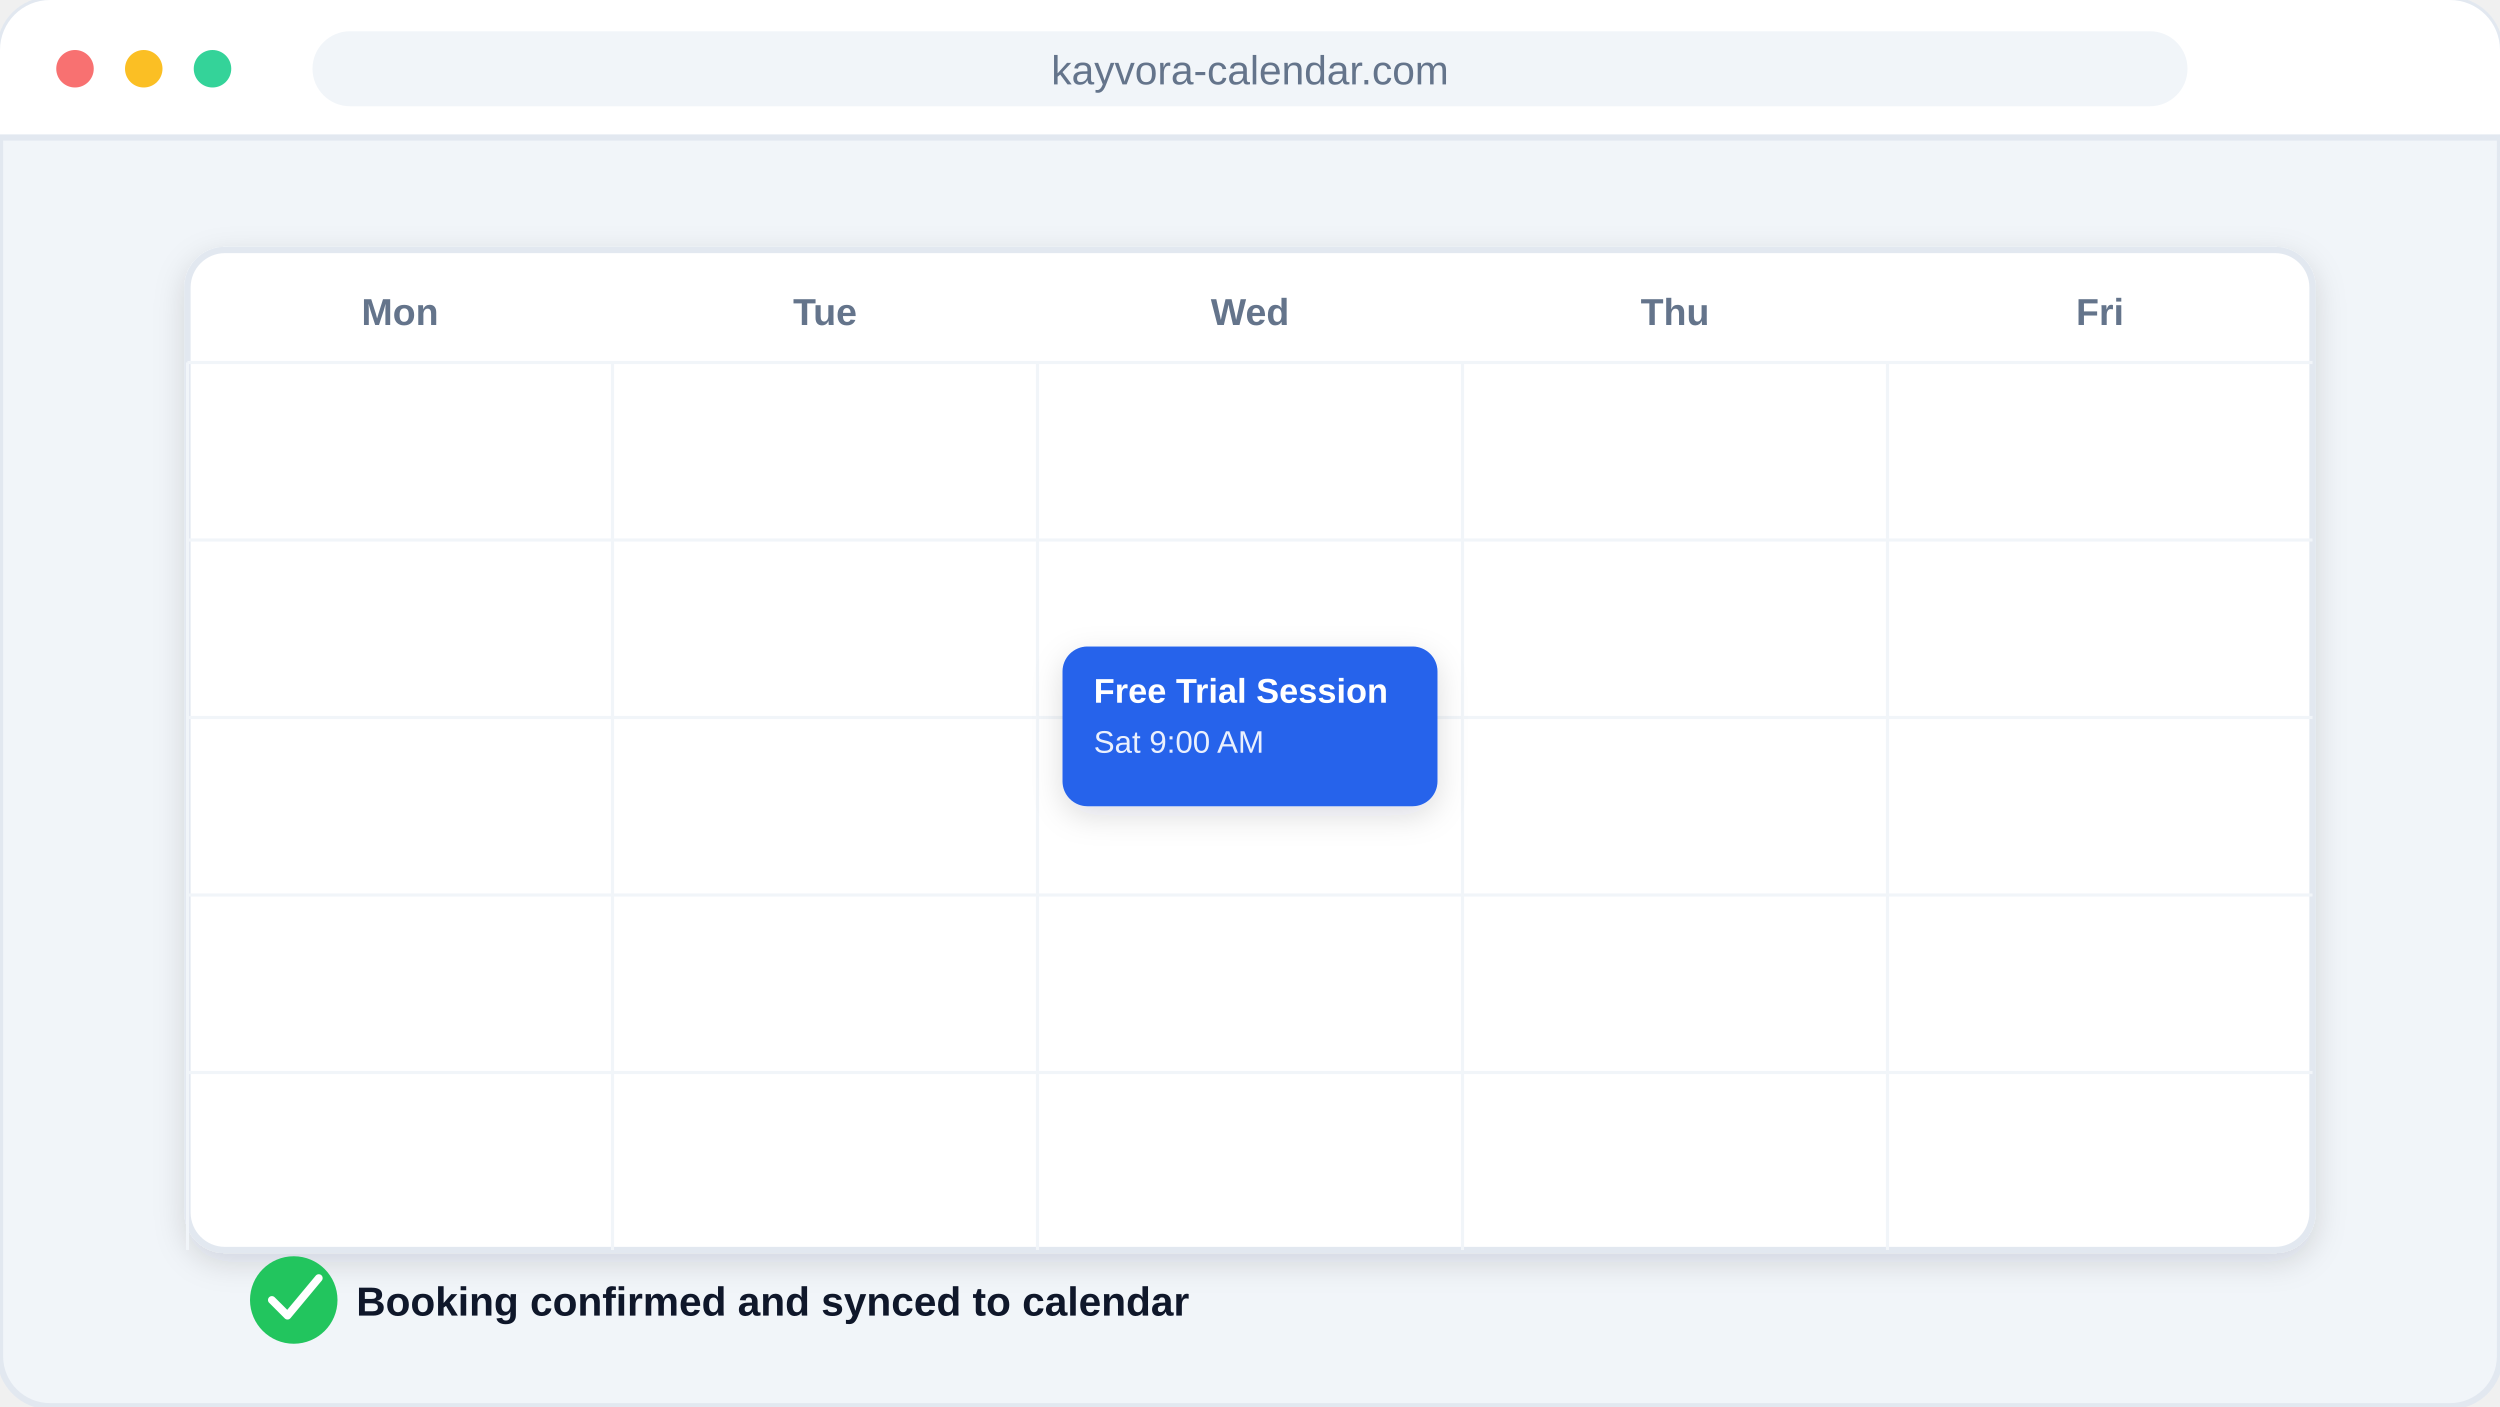
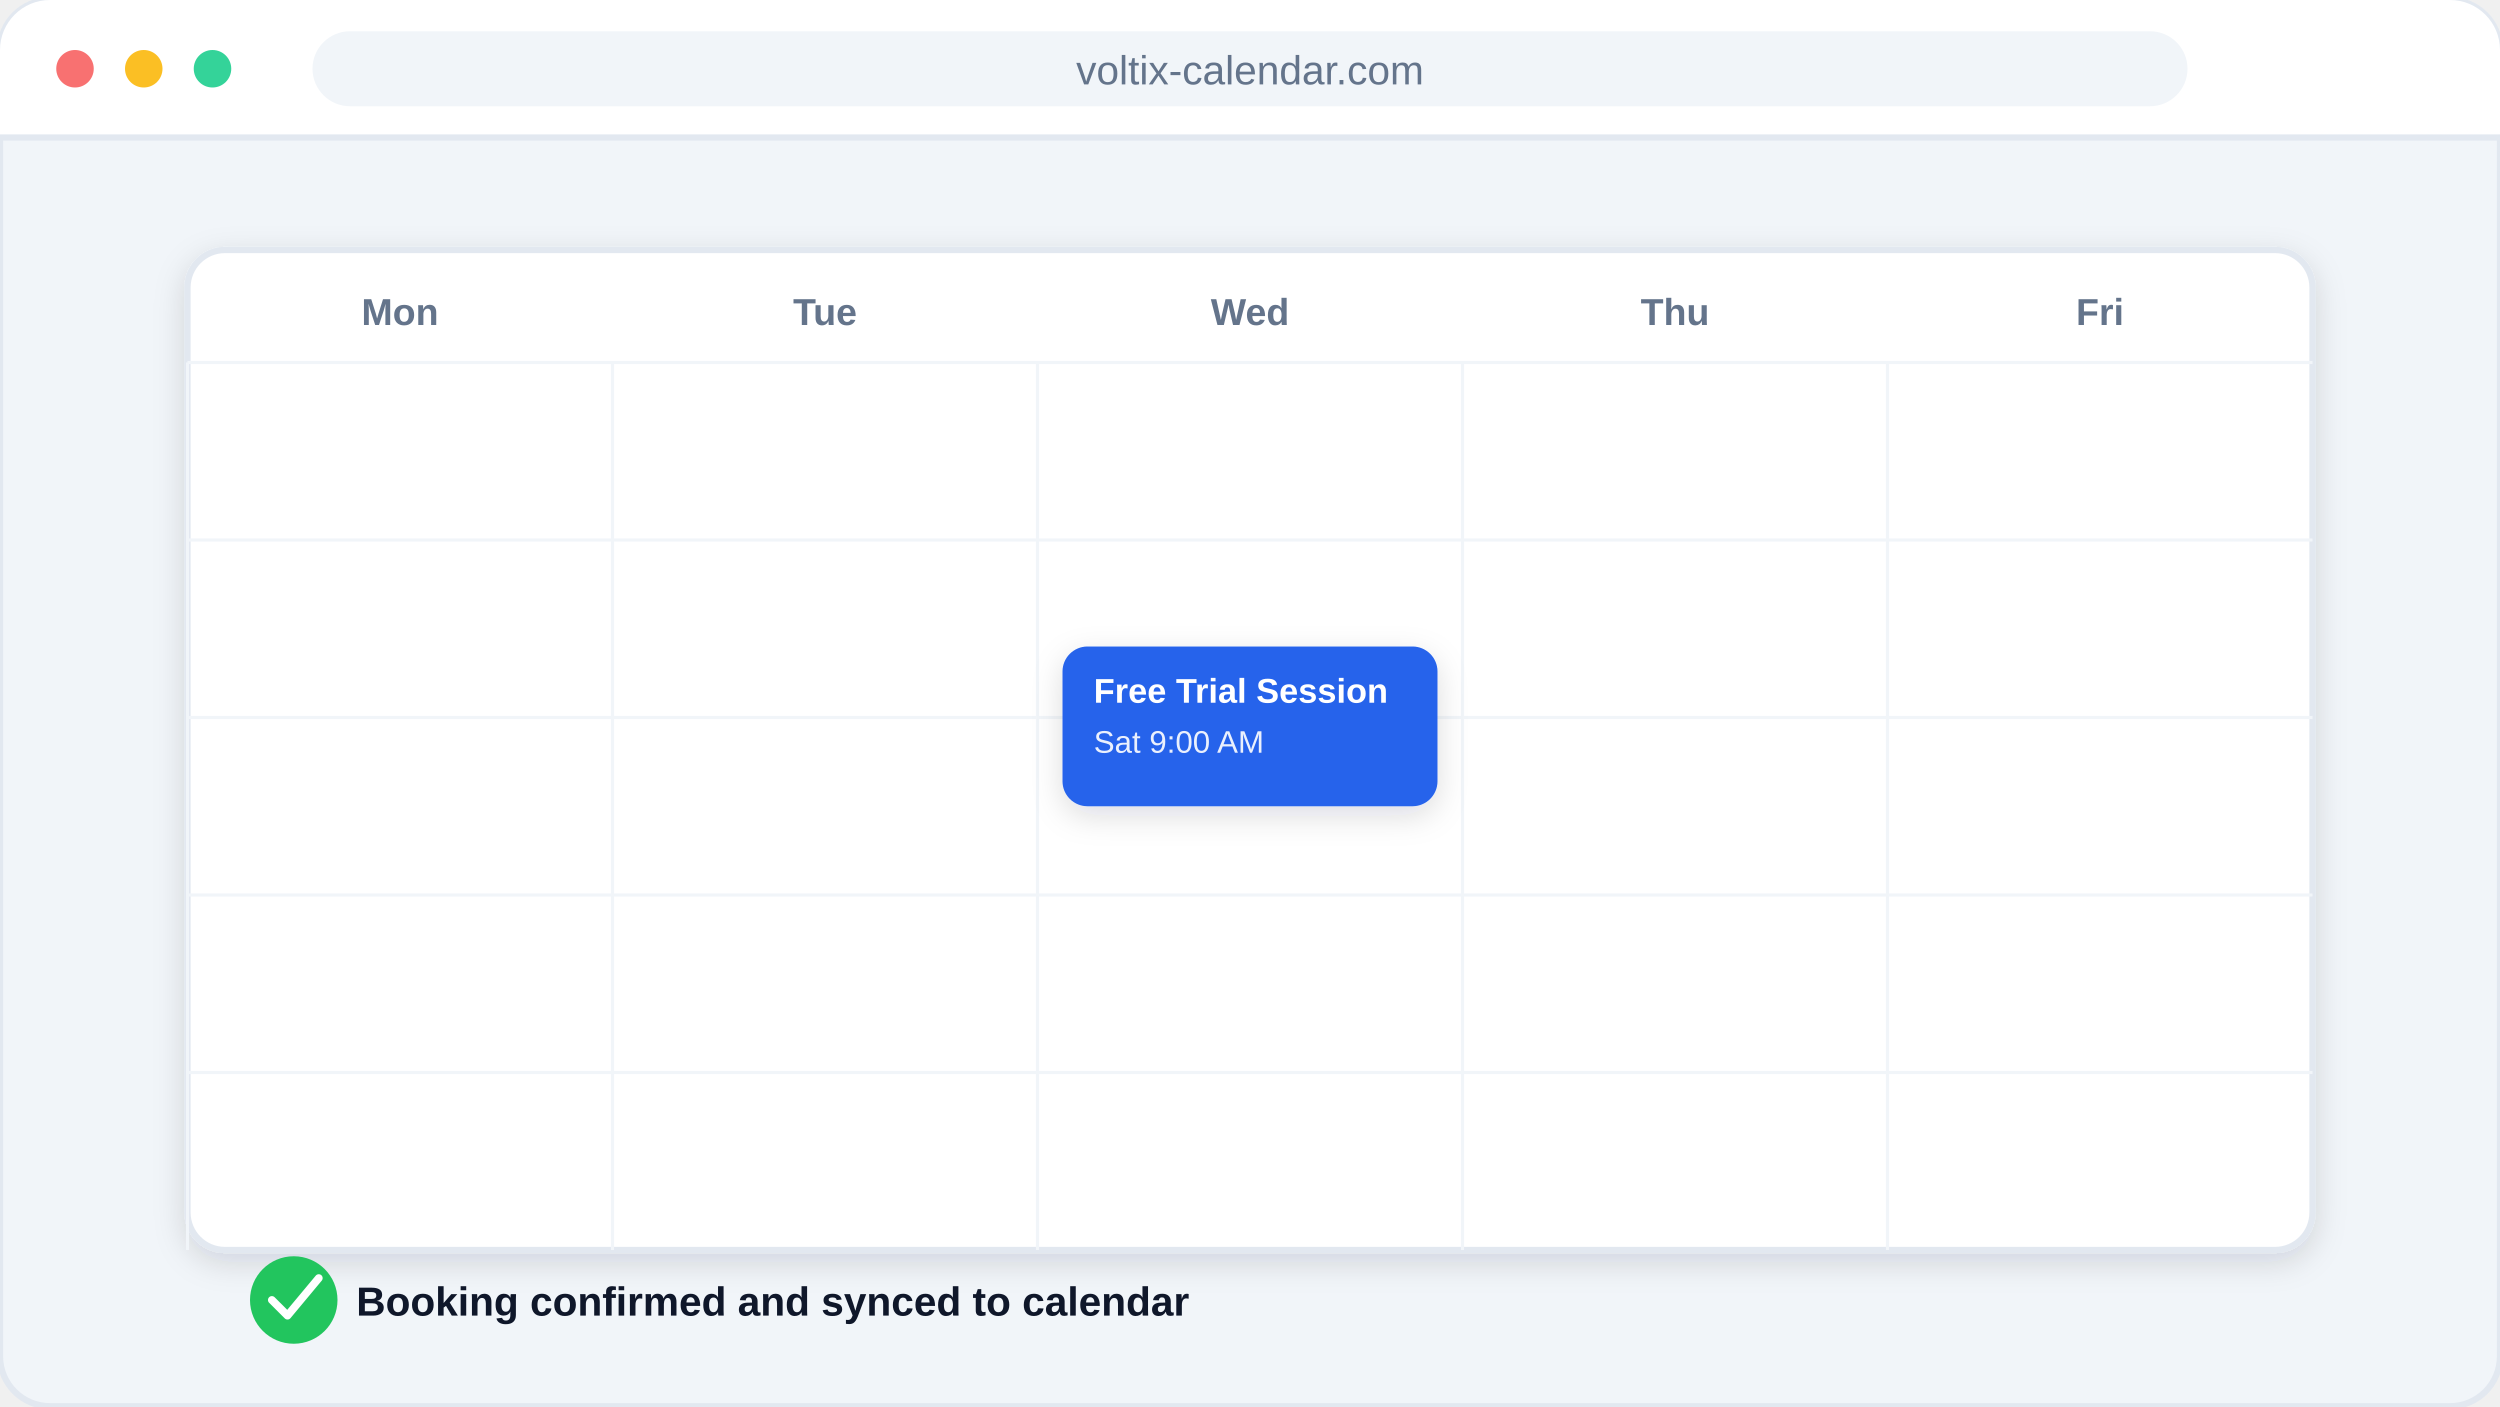
<svg xmlns="http://www.w3.org/2000/svg" viewBox="0 0 800 450">
  <defs>
    <filter id="soft-shadow" x="-40%" y="-40%" width="180%" height="180%">
      <feDropShadow dx="0" dy="6" stdDeviation="10" flood-color="#0F172A" flood-opacity="0.16" />
    </filter>
    <filter id="soft-shadow-sm" x="-60%" y="-60%" width="220%" height="220%">
      <feDropShadow dx="0" dy="3" stdDeviation="5" flood-color="#0F172A" flood-opacity="0.14" />
    </filter>
  </defs>
  <rect width="800" height="450" rx="16" fill="#F1F5F9" />
  <rect width="800" height="450" rx="16" fill="none" stroke="#E2E8F0" stroke-width="2" />
  <path d="M0 16 A16 16 0 0 1 16 0 L784 0 A16 16 0 0 1 800 16 L800 44 L0 44 Z" fill="#FFFFFF" />
  <line x1="0" y1="44" x2="800" y2="44" stroke="#E2E8F0" stroke-width="2" />
  <circle cx="24" cy="22" r="6" fill="#F87171" />
  <circle cx="46" cy="22" r="6" fill="#FBBF24" />
  <circle cx="68" cy="22" r="6" fill="#34D399" />
  <rect x="100" y="10" width="600" height="24" rx="12" fill="#F1F5F9" />
-   <text x="400.0" y="27" font-family="Arial, Helvetica, sans-serif" font-size="13" fill="#64748B" text-anchor="middle">kayvora-calendar.com</text>
+   <text x="400.0" y="27" font-family="Arial, Helvetica, sans-serif" font-size="13" fill="#64748B" text-anchor="middle">voltix-calendar.com</text>
  <rect x="60" y="80" width="680" height="320" rx="12" fill="#FFFFFF" stroke="#E2E8F0" stroke-width="2" filter="url(#soft-shadow-sm)" />
  <text x="128.0" y="104" font-family="Arial, Helvetica, sans-serif" font-size="12" font-weight="700" fill="#64748B" text-anchor="middle">Mon</text>
  <line x1="60.0" y1="116" x2="60.0" y2="400" stroke="#F1F5F9" stroke-width="1" />
  <text x="264.0" y="104" font-family="Arial, Helvetica, sans-serif" font-size="12" font-weight="700" fill="#64748B" text-anchor="middle">Tue</text>
  <line x1="196.0" y1="116" x2="196.0" y2="400" stroke="#F1F5F9" stroke-width="1" />
  <text x="400.0" y="104" font-family="Arial, Helvetica, sans-serif" font-size="12" font-weight="700" fill="#64748B" text-anchor="middle">Wed</text>
  <line x1="332.0" y1="116" x2="332.0" y2="400" stroke="#F1F5F9" stroke-width="1" />
  <text x="536.0" y="104" font-family="Arial, Helvetica, sans-serif" font-size="12" font-weight="700" fill="#64748B" text-anchor="middle">Thu</text>
  <line x1="468.0" y1="116" x2="468.0" y2="400" stroke="#F1F5F9" stroke-width="1" />
  <text x="672.0" y="104" font-family="Arial, Helvetica, sans-serif" font-size="12" font-weight="700" fill="#64748B" text-anchor="middle">Fri</text>
  <line x1="604.0" y1="116" x2="604.0" y2="400" stroke="#F1F5F9" stroke-width="1" />
  <line x1="60" y1="116.0" x2="740" y2="116.0" stroke="#F1F5F9" stroke-width="1" />
  <line x1="60" y1="172.8" x2="740" y2="172.8" stroke="#F1F5F9" stroke-width="1" />
  <line x1="60" y1="229.6" x2="740" y2="229.6" stroke="#F1F5F9" stroke-width="1" />
  <line x1="60" y1="286.4" x2="740" y2="286.4" stroke="#F1F5F9" stroke-width="1" />
  <line x1="60" y1="343.2" x2="740" y2="343.2" stroke="#F1F5F9" stroke-width="1" />
  <rect x="340.0" y="206.88" width="120.0" height="51.12" rx="8" fill="#2563EB" filter="url(#soft-shadow-sm)" />
  <text x="350.0" y="224.88" font-family="Arial, Helvetica, sans-serif" font-size="11" font-weight="700" fill="#FFFFFF">Free Trial Session</text>
  <text x="350.0" y="240.88" font-family="Arial, Helvetica, sans-serif" font-size="10" fill="#FFFFFF" fill-opacity="0.9">Sat 9:00 AM</text>
  <rect x="480" y="60" width="260" height="0" fill="none" />
  <g transform="translate(80,416)">
    <circle cx="14" cy="0" r="14" fill="#22C55E" />
    <path d="M 7 0 L 12 5 L 22 -7" stroke="#FFFFFF" stroke-width="2.5" fill="none" stroke-linecap="round" stroke-linejoin="round" />
    <text x="34" y="5" font-family="Arial, Helvetica, sans-serif" font-size="13" font-weight="700" fill="#0F172A">Booking confirmed and synced to calendar</text>
  </g>
</svg>
